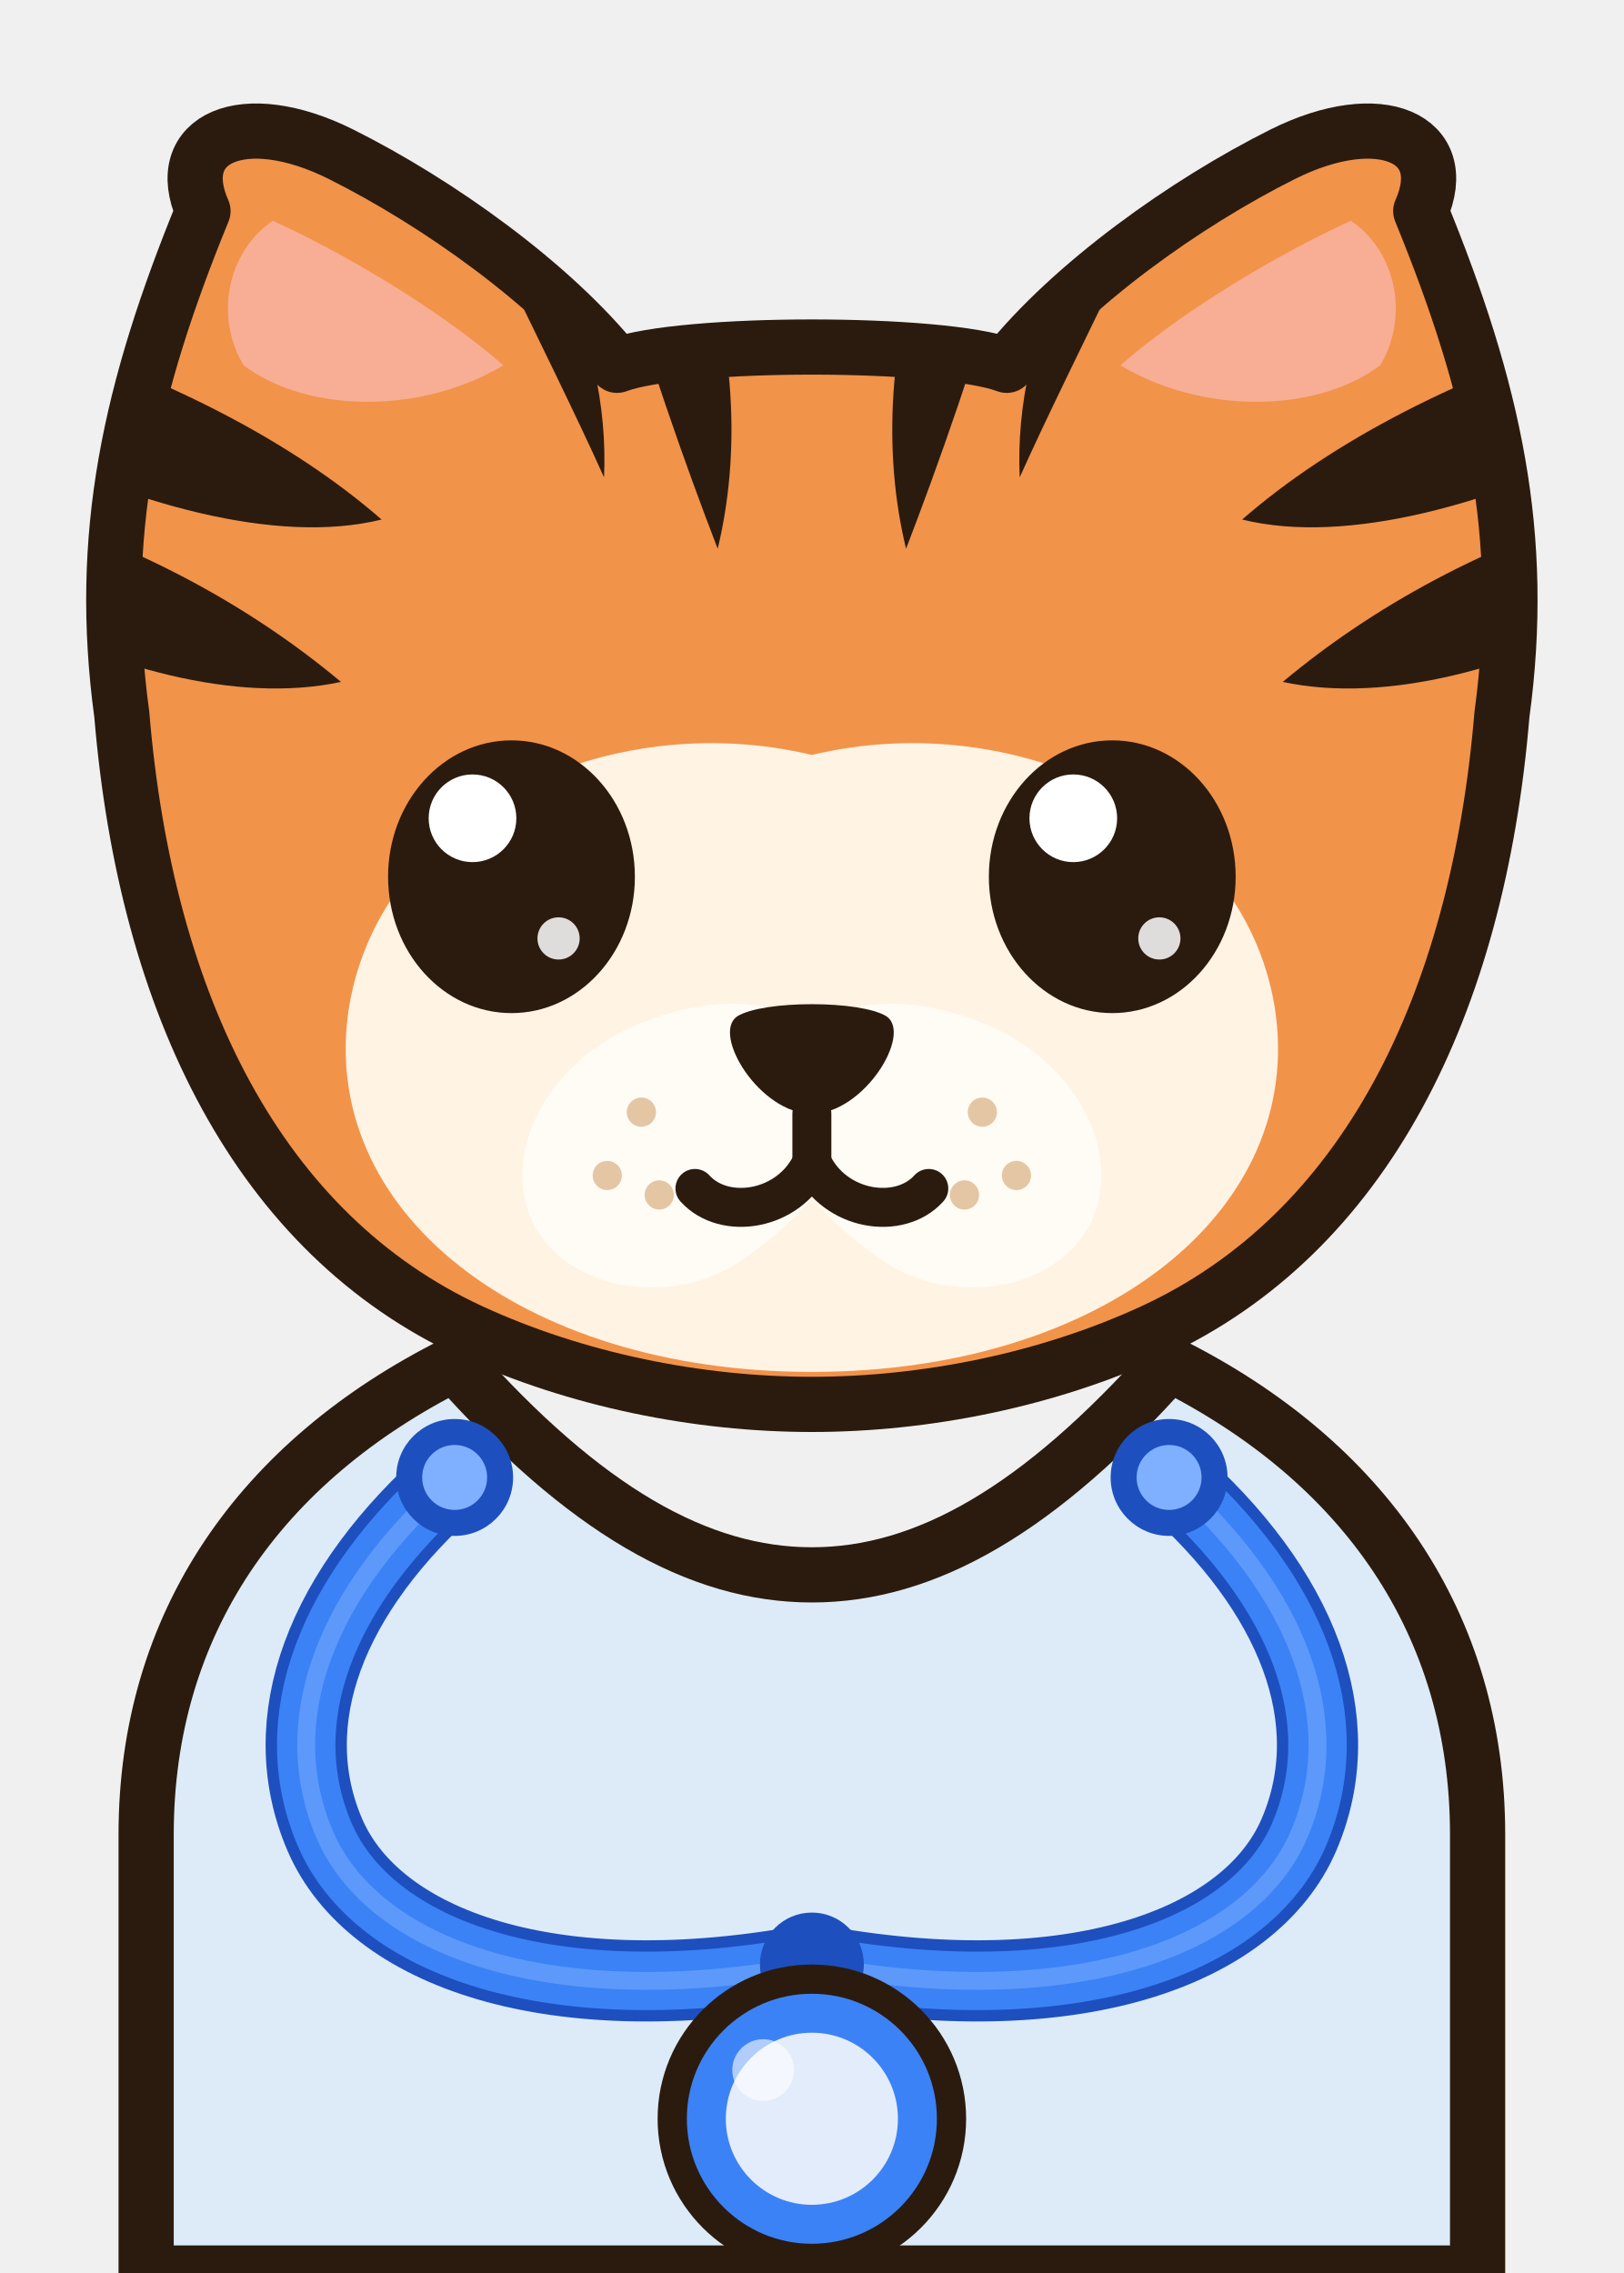
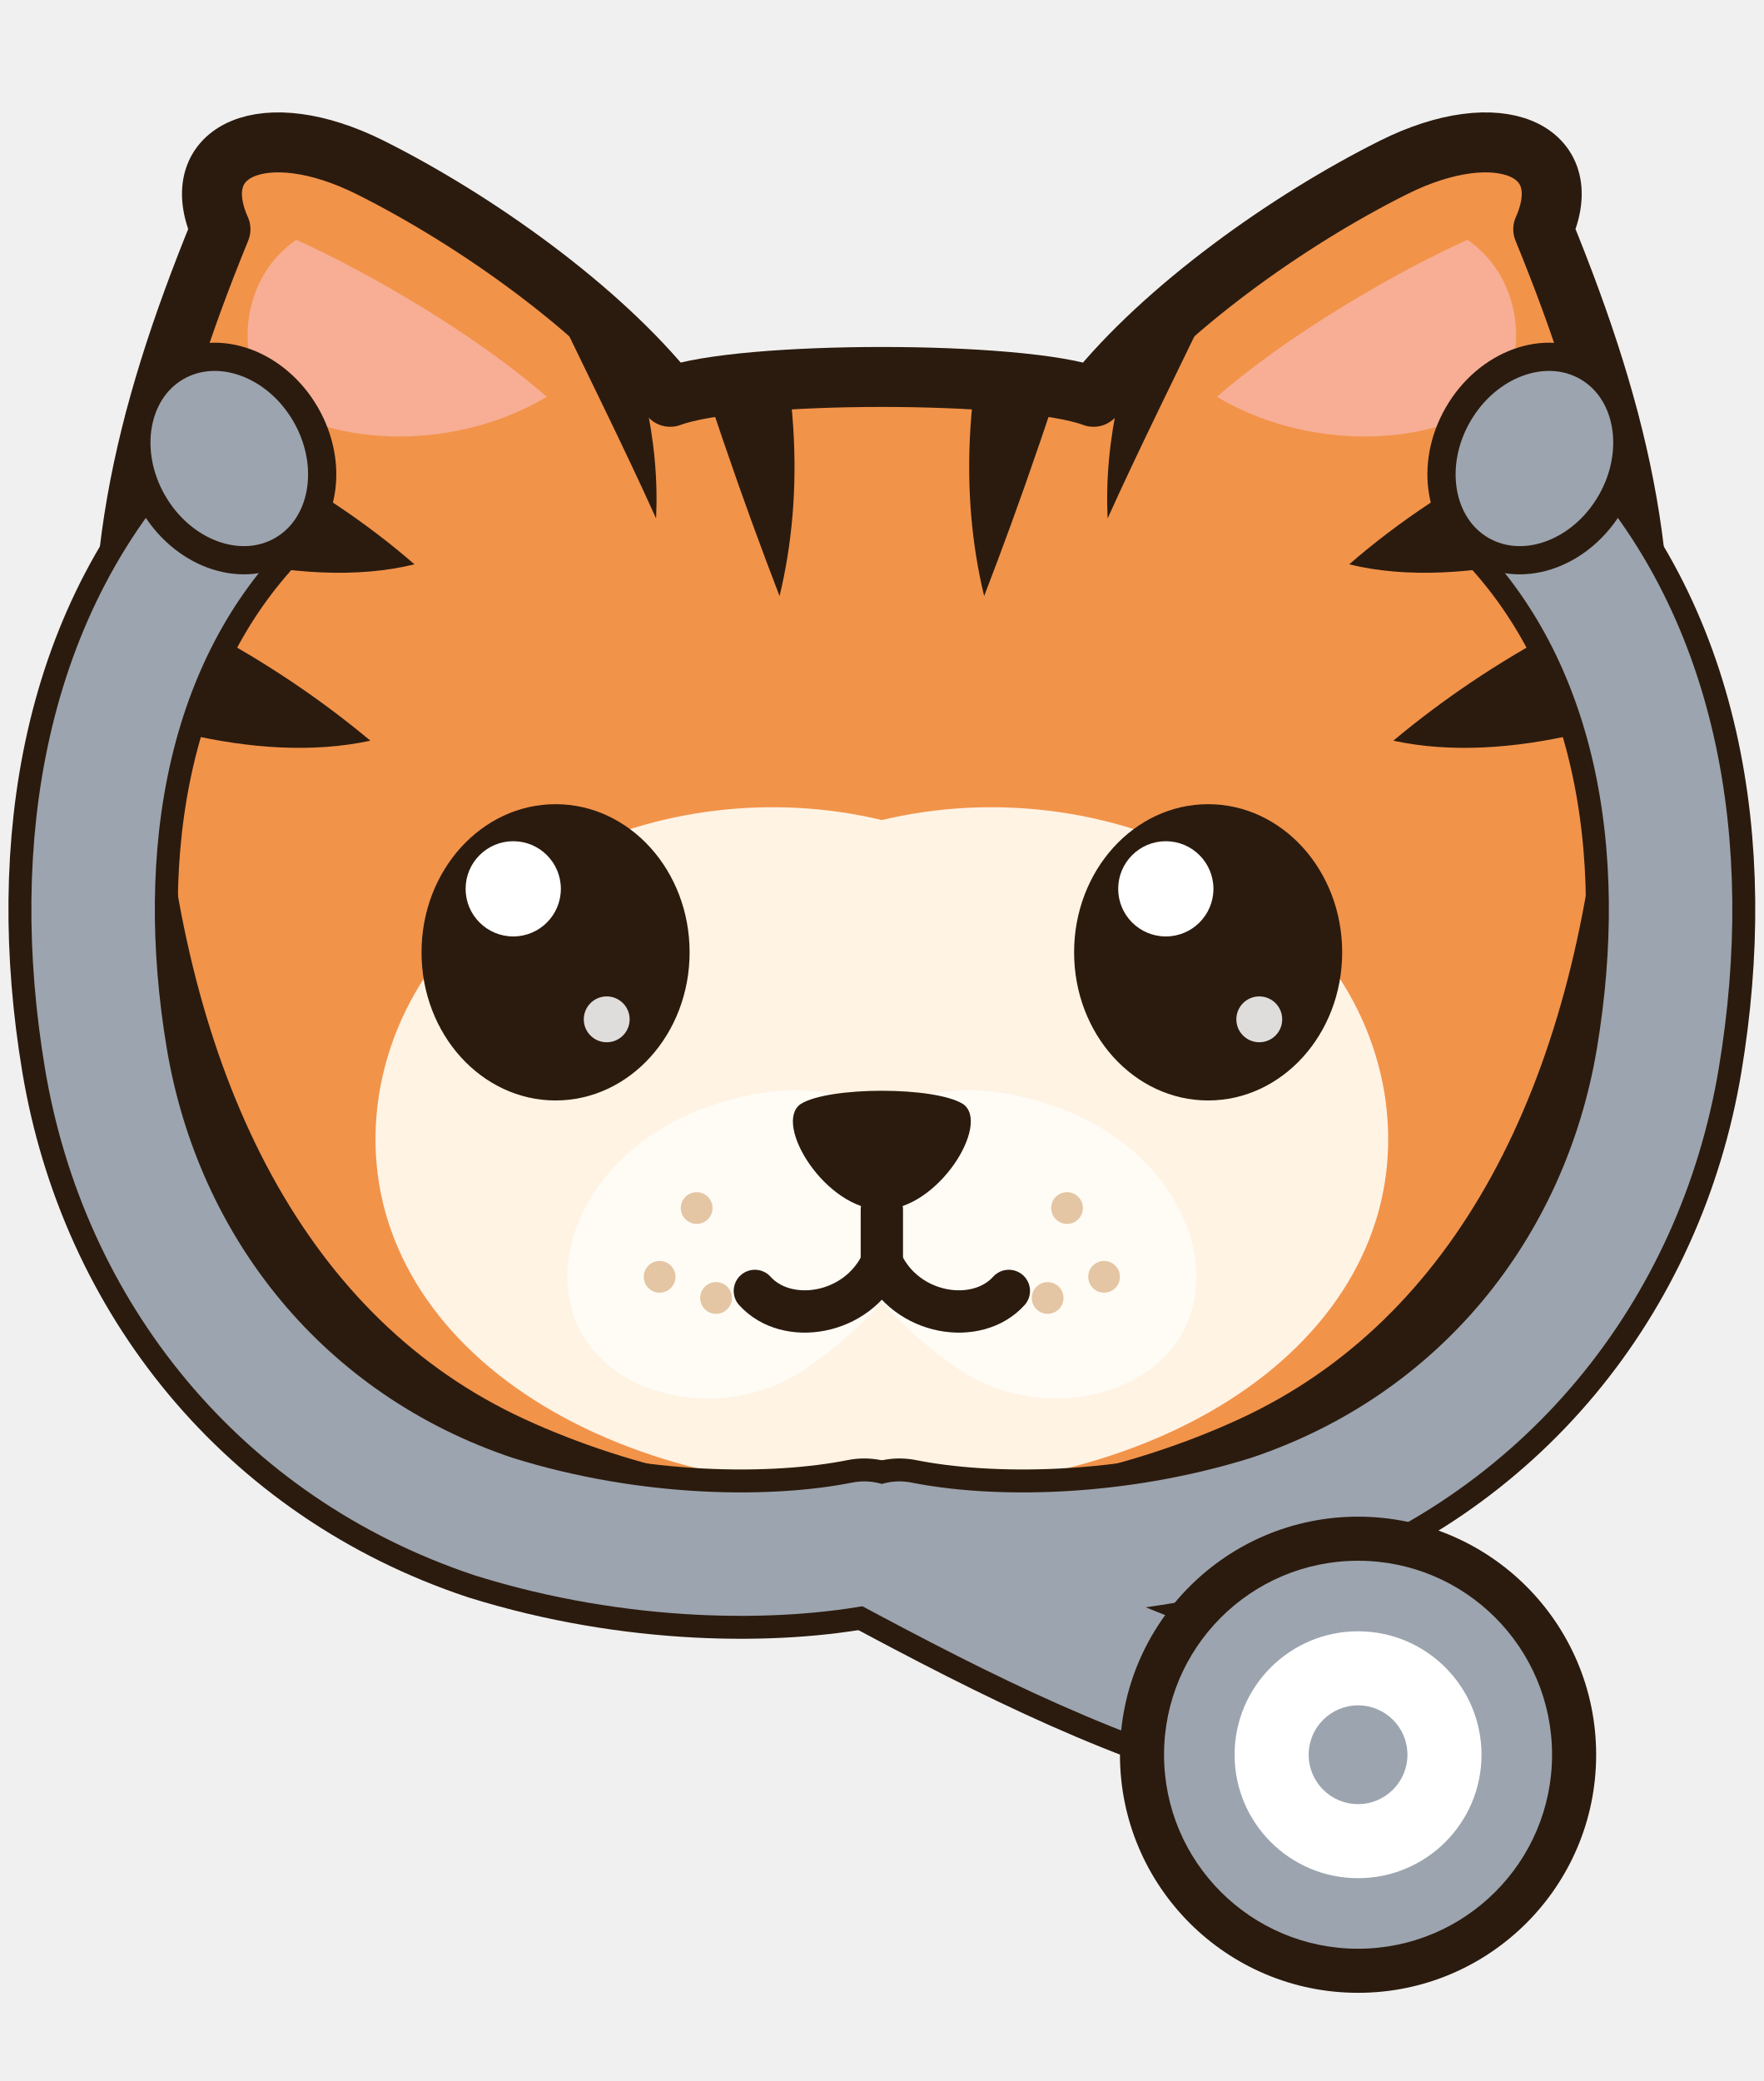
- <svg xmlns="http://www.w3.org/2000/svg" viewBox="0 0 100 140" role="img" aria-label="Healthcare Tiger">
+ <svg xmlns="http://www.w3.org/2000/svg" viewBox="0 0 100 118" role="img" aria-label="Healthcare Tiger">
  <defs>
    <clipPath id="ht-head-clip">
      <path d="M12.5 13 C8 24, 6 33, 7.5 44 C9 62, 16 76, 29 82 C35.5 85, 43 86.5, 50 86.5 C57 86.5, 64.5 85, 71 82 C84 76, 91 62, 92.5 44 C94 33, 92 24, 87.5 13 C89.5 8.5, 85 6.5, 79 9.5 C73 12.5, 66 17.5, 62 22.5 C58 21, 42 21, 38 22.5 C34 17.5, 27 12.5, 21 9.5 C15 6.5, 10.5 8.5, 12.5 13 Z" />
    </clipPath>
  </defs>
-   <path d="M28 84 C16 90, 9 100, 9 113 L9 140 L91 140 L91 113 C91 100, 84 90, 72 84 C64 93, 57 97, 50 97 C43 97, 36 93, 28 84 Z" fill="#DCEBF7" stroke="#2B1B0E" stroke-width="3.4" stroke-linejoin="round" />
  <path d="M12.5 13 C8 24, 6 33, 7.5 44 C9 62, 16 76, 29 82 C35.5 85, 43 86.5, 50 86.5 C57 86.5, 64.5 85, 71 82 C84 76, 91 62, 92.5 44 C94 33, 92 24, 87.5 13 C89.5 8.5, 85 6.5, 79 9.5 C73 12.5, 66 17.5, 62 22.5 C58 21, 42 21, 38 22.5 C34 17.5, 27 12.5, 21 9.5 C15 6.5, 10.5 8.5, 12.5 13 Z" fill="#F2934A" />
  <g clip-path="url(#ht-head-clip)">
    <path d="M0 62 C10 84, 30 96, 50 96 C70 96, 90 84, 100 62 L100 100 L0 100 Z" fill="#E8791A" opacity=".45" />
    <path d="M16.8 13.6 C21 15.5, 27 19, 31 22.5 C26 25.5, 19 25.5, 15 22.5 C13.2 19.5, 14 15.5, 16.8 13.6 Z" fill="#F7AE95" />
    <path d="M83.2 13.6 C79 15.5, 73 19, 69 22.5 C74 25.5, 81 25.5, 85 22.5 C86.8 19.5, 86 15.5, 83.2 13.6 Z" fill="#F7AE95" />
    <path d="M50 46.5 C62.5 43.5, 76.5 50, 78.5 62 C80.5 74.5, 68 84.5, 50 84.5 C32 84.5, 19.5 74.5, 21.5 62 C23.5 50, 37.5 43.5, 50 46.5 Z" fill="#FFF3E4" />
    <g fill="#2B1B0E">
      <path d="M42.6 13 C45.4 21, 45.6 28, 44.2 33.8 C42.2 28.6, 40 22.4, 37.2 13 Z" />
      <path d="M57.4 13 C54.6 21, 54.4 28, 55.8 33.8 C57.8 28.6, 60 22.4, 62.8 13 Z" />
      <path d="M34 15 C36.4 20.5, 37.4 25, 37.2 29.4 C35.4 25.4, 33.2 21, 30.6 15.6 Z" />
      <path d="M66 15 C63.6 20.5, 62.6 25, 62.8 29.4 C64.6 25.4, 66.8 21, 69.4 15.6 Z" />
      <path d="M0 20 C10 23, 18 27.2, 23.5 32 C17 33.6, 8 31, 0 27 Z" />
      <path d="M100 20 C90 23, 82 27.2, 76.5 32 C83 33.6, 92 31, 100 27 Z" />
      <path d="M0 31 C8.5 33.5, 15.5 37.4, 21 42 C14.5 43.4, 6.5 41, 0 37.6 Z" />
      <path d="M100 31 C91.5 33.5, 84.5 37.4, 79 42 C85.5 43.4, 93.5 41, 100 37.6 Z" />
    </g>
    <path d="M50 63.2 C53 61.2, 57 61.6, 60.5 63 C66 65.2, 69 70.5, 67.4 74.8 C65.6 79.4, 59 80.6, 54.6 77.8 C52.8 76.6, 51.2 75.2, 50 73.8 C48.8 75.2, 47.2 76.6, 45.4 77.8 C41 80.6, 34.4 79.4, 32.6 74.8 C31 70.5, 34 65.2, 39.5 63 C43 61.6, 47 61.2, 50 63.2 Z" fill="#FFFCF6" />
    <g fill="#E4C6A4">
      <circle cx="39.5" cy="68.5" r=".9" />
      <circle cx="37.4" cy="72.4" r=".9" />
      <circle cx="40.6" cy="73.6" r=".9" />
      <circle cx="60.5" cy="68.5" r=".9" />
      <circle cx="62.6" cy="72.4" r=".9" />
      <circle cx="59.4" cy="73.6" r=".9" />
    </g>
  </g>
  <path d="M12.5 13 C8 24, 6 33, 7.5 44 C9 62, 16 76, 29 82 C35.5 85, 43 86.5, 50 86.5 C57 86.5, 64.5 85, 71 82 C84 76, 91 62, 92.5 44 C94 33, 92 24, 87.5 13 C89.5 8.5, 85 6.5, 79 9.5 C73 12.5, 66 17.5, 62 22.5 C58 21, 42 21, 38 22.5 C34 17.5, 27 12.5, 21 9.5 C15 6.5, 10.5 8.5, 12.5 13 Z" fill="none" stroke="#2B1B0E" stroke-width="3.4" stroke-linejoin="round" />
  <ellipse cx="31.5" cy="54" rx="7.6" ry="8.4" fill="#2B1B0E" />
  <ellipse cx="68.5" cy="54" rx="7.6" ry="8.4" fill="#2B1B0E" />
  <circle cx="29.1" cy="50.4" r="2.7" fill="#FFFFFF" />
  <circle cx="66.1" cy="50.4" r="2.7" fill="#FFFFFF" />
  <circle cx="34.4" cy="57.8" r="1.3" fill="#FFFFFF" opacity=".85" />
  <circle cx="71.4" cy="57.8" r="1.3" fill="#FFFFFF" opacity=".85" />
  <path d="M45.4 62.6 C47 61.6, 53 61.6, 54.6 62.6 C56.2 63.7, 53.2 68.6, 50 68.6 C46.8 68.6, 43.8 63.7, 45.4 62.6 Z" fill="#2B1B0E" />
  <g fill="none" stroke="#2B1B0E" stroke-width="2.4" stroke-linecap="round">
    <path d="M50 68.6 L50 71.6" />
    <path d="M50 71.6 C48.6 74.6, 44.6 75.2, 42.8 73.2" />
    <path d="M50 71.6 C51.4 74.6, 55.4 75.2, 57.2 73.2" />
  </g>
-   <g fill="none" stroke-linecap="round">
-     <g stroke="#1E4FBF" stroke-width="5">
-       <path d="M28 91 C20 98, 17 106, 20 113 C23 120, 34 124, 50 121" />
-       <path d="M72 91 C80 98, 83 106, 80 113 C77 120, 66 124, 50 121" />
+   <g fill="none" stroke-linecap="round" stroke-linejoin="round">
+     <g stroke="#2B1B0E" stroke-width="9.6">
+       <path d="M14 28 C6 36, 4 48, 6 60 C8 72, 16 82, 28 86 C36 88.5, 44 88.5, 49 87.5" />
+       <path d="M86 28 C94 36, 96 48, 94 60 C92 72, 84 82, 72 86 C64 88.5, 56 88.5, 51 87.5" />
+       <path d="M50 87.7 C58 92, 65 95.5, 73 97.5" />
    </g>
-     <g stroke="#3B82F6" stroke-width="3.6">
-       <path d="M28 91 C20 98, 17 106, 20 113 C23 120, 34 124, 50 121" />
-       <path d="M72 91 C80 98, 83 106, 80 113 C77 120, 66 124, 50 121" />
-     </g>
-     <g stroke="#7FB0FF" stroke-width="1.1" opacity=".5">
-       <path d="M28 91 C20 98, 17 106, 20 113 C23 120, 34 124, 50 121" />
-       <path d="M72 91 C80 98, 83 106, 80 113 C77 120, 66 124, 50 121" />
+     <g stroke="#9CA4AF" stroke-width="7">
+       <path d="M14 28 C6 36, 4 48, 6 60 C8 72, 16 82, 28 86 C36 88.5, 44 88.5, 49 87.5" />
+       <path d="M86 28 C94 36, 96 48, 94 60 C92 72, 84 82, 72 86 C64 88.5, 56 88.5, 51 87.5" />
+       <path d="M50 87.7 C58 92, 65 95.5, 73 97.5" />
    </g>
  </g>
-   <g fill="#1E4FBF">
-     <circle cx="28" cy="91" r="3.6" />
-     <circle cx="72" cy="91" r="3.6" />
+   <g stroke="#2B1B0E" stroke-width="1.6">
+     <ellipse cx="13" cy="26" rx="5" ry="6" fill="#9CA4AF" transform="rotate(-30 13 26)" />
+     <ellipse cx="87" cy="26" rx="5" ry="6" fill="#9CA4AF" transform="rotate(30 87 26)" />
  </g>
-   <g fill="#7FB0FF">
-     <circle cx="28" cy="91" r="2" />
-     <circle cx="72" cy="91" r="2" />
-   </g>
-   <circle cx="50" cy="121" r="3.2" fill="#1E4FBF" />
-   <circle cx="50" cy="130.5" r="9.5" fill="#2B1B0E" />
-   <circle cx="50" cy="130.5" r="7.7" fill="#3B82F6" />
-   <circle cx="50" cy="130.5" r="5.3" fill="#E3ECFA" />
-   <circle cx="47" cy="127.5" r="1.9" fill="#FFFFFF" opacity=".6" />
+   <circle cx="77" cy="99.5" r="13.5" fill="#2B1B0E" />
+   <circle cx="77" cy="99.5" r="11" fill="#9CA4AF" />
+   <circle cx="77" cy="99.5" r="7" fill="#FFFFFF" />
+   <circle cx="77" cy="99.5" r="2.8" fill="#9CA4AF" />
</svg>
